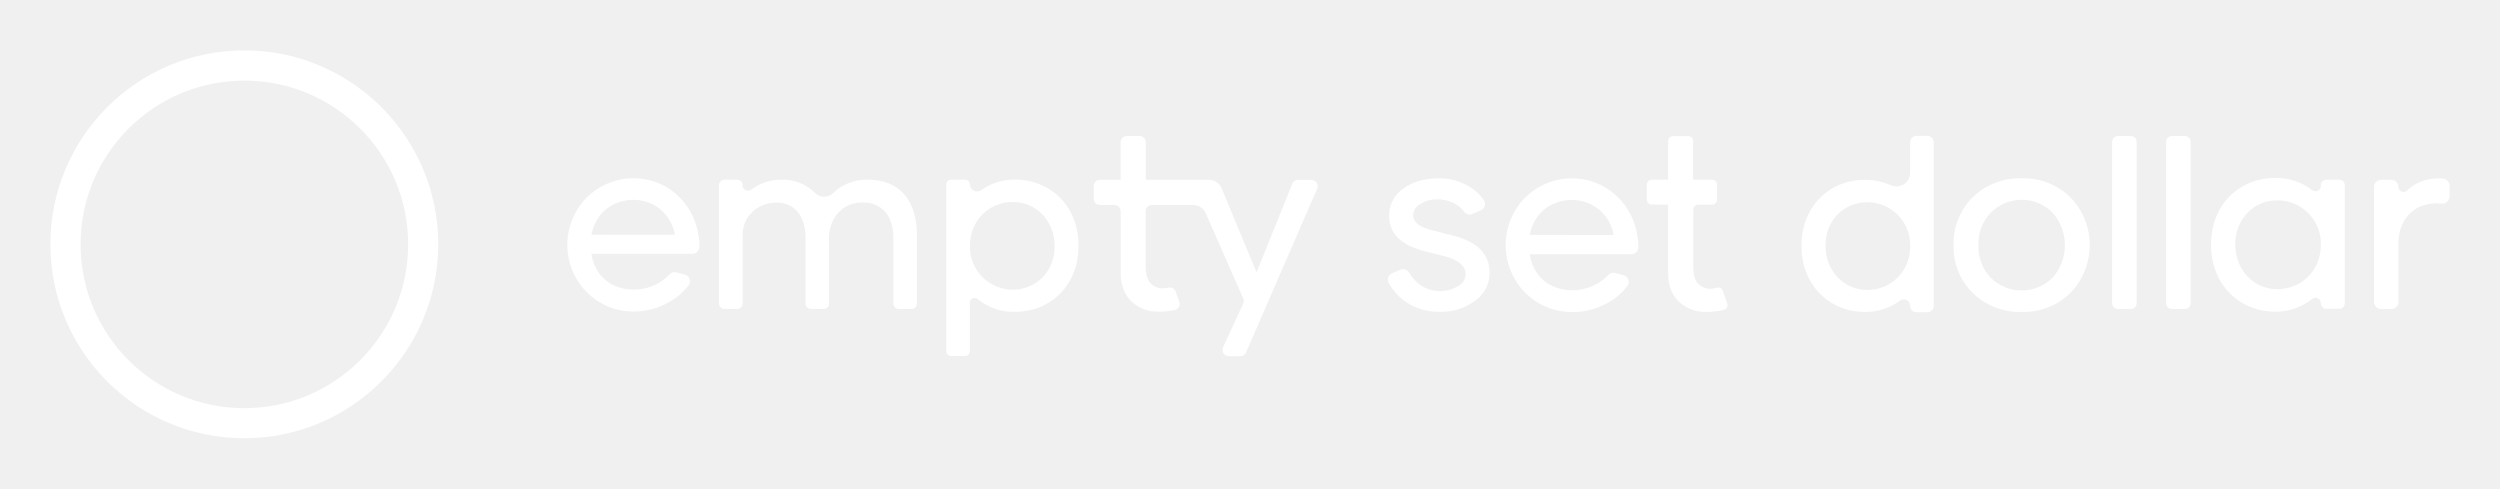
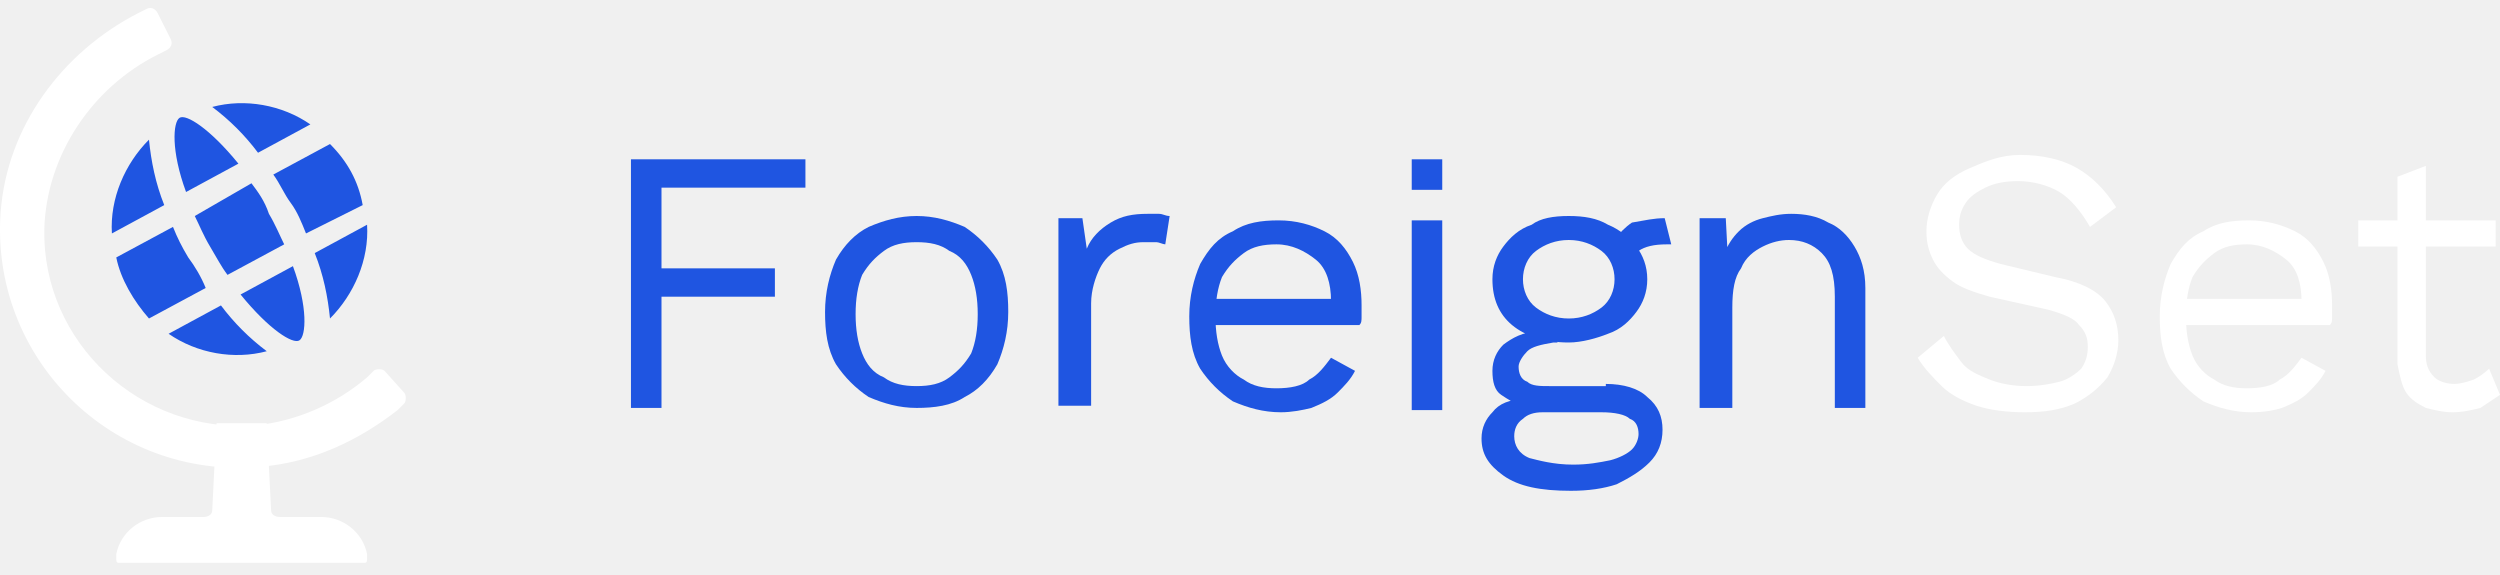
- <svg xmlns="http://www.w3.org/2000/svg" id="Layer_1" data-name="Layer 1" viewBox="0 0 793.72 155.14" version="1.1" width="793.72" height="155.14">
-   <defs id="defs122">
-     <style id="style120">.cls-1{fill:#fff;}</style>
-   </defs>
-   <path class="cls-1" d="M 77.58,139.14 A 61.57,61.57 0 1 1 139.14,77.57 61.64,61.64 0 0 1 77.58,139.14 Z m 0,-113.55 a 52,52 0 1 0 52,52 52,52 0 0 0 -52,-52 z" id="path124" />
-   <path class="cls-1" d="m 620.24,77.82 a 20.5,20.5 0 0 1 6.09,-15.21 21.34,21.34 0 0 1 15.52,-6 21.07,21.07 0 0 1 15.44,6 21.81,21.81 0 0 1 0,30.42 21.06,21.06 0 0 1 -15.44,6 21.33,21.33 0 0 1 -15.52,-6 20.5,20.5 0 0 1 -6.09,-15.21 z m 7.89,0 a 14.16,14.16 0 0 0 3.94,10.41 14,14 0 0 0 19.56,0 15.59,15.59 0 0 0 0,-20.74 13.81,13.81 0 0 0 -19.56,0 14.06,14.06 0 0 0 -3.94,10.33 z" id="path126" />
-   <path class="cls-1" d="m 306.42,57.05 h -4.48 a 1.51,1.51 0 0 0 -1.51,1.51 V 111.51 a 1.51,1.51 0 0 0 1.51,1.51 h 4.48 a 1.52,1.52 0 0 0 1.51,-1.51 V 96.08 a 1.5,1.5 0 0 1 2.53,-1.08 17.86,17.86 0 0 0 11.87,4 c 11,0 20.09,-8.19 20.09,-21 0,-12.81 -9.14,-21 -20.18,-21 a 18.48,18.48 0 0 0 -10.76,3.38 2.24,2.24 0 0 1 -3.55,-1.83 v 0 a 1.52,1.52 0 0 0 -1.51,-1.5 z m 15.13,34.92 a 13.61,13.61 0 0 1 -13.61,-13.79 c 0,-8.63 6.47,-14.06 13.62,-14.06 7.42,0 13.28,6 13.28,14.06 0,8.06 -5.9,13.79 -13.29,13.79 z" id="path128" />
-   <rect class="cls-1" x="670.58" y="43.18" width="7.78" height="54.92" rx="1.84" id="rect130" />
-   <rect class="cls-1" x="687.72" y="43.18" width="7.78" height="54.92" rx="1.84" id="rect132" />
-   <path class="cls-1" d="m 608.48,99.13 h 3.46 a 2,2 0 0 0 2,-2 v -52 a 2,2 0 0 0 -2,-2 h -3.49 a 2,2 0 0 0 -2,2 v 9.7 a 4.34,4.34 0 0 1 -6.09,4 19.89,19.89 0 0 0 -8.32,-1.73 c -11,0 -20.09,8.19 -20.09,20.95 0,12.76 9.14,21 20.18,21 a 18.34,18.34 0 0 0 11,-3.55 2,2 0 0 1 3.28,1.55 v 0 a 2,2 0 0 0 2.07,2.08 z m -15.63,-34.92 a 13.61,13.61 0 0 1 13.63,13.79 c 0,8.63 -6.47,14.06 -13.63,14.06 -7.41,0 -13.28,-6 -13.28,-14.06 0,-8.06 5.87,-13.79 13.28,-13.79 z" id="path134" />
-   <path class="cls-1" d="m 472.94,86.64 a 10.78,10.78 0 0 1 -4.55,8.78 18,18 0 0 1 -11.45,3.58 18.21,18.21 0 0 1 -10.56,-3.13 17.3,17.3 0 0 1 -5.53,-6.12 2.19,2.19 0 0 1 1.11,-3 l 2.66,-1.13 a 2.22,2.22 0 0 1 2.8,1 11.71,11.71 0 0 0 3.39,3.76 10.34,10.34 0 0 0 6.13,2 10.83,10.83 0 0 0 6,-1.54 4.39,4.39 0 0 0 2.39,-3.66 c 0,-2.55 -2,-4.41 -5.85,-5.61 l -6.82,-1.7 q -11.62,-2.93 -11.63,-11.22 a 10.35,10.35 0 0 1 4.43,-8.73 q 4.44,-3.3 11.34,-3.3 a 18.42,18.42 0 0 1 9.55,2.52 14.22,14.22 0 0 1 4.73,4.39 2.21,2.21 0 0 1 -1,3.28 l -2.7,1.13 a 2.09,2.09 0 0 1 -2.52,-0.68 8.7,8.7 0 0 0 -2.91,-2.55 11.54,11.54 0 0 0 -5.73,-1.42 9.64,9.64 0 0 0 -5.24,1.46 4.24,4.24 0 0 0 -2.32,3.58 c 0,2.27 2.14,3.9 6.42,4.87 l 6,1.55 q 11.86,2.88 11.86,11.89 z" id="path136" />
-   <path class="cls-1" d="m 201.17,98.91 a 20.61,20.61 0 0 1 -13.4,-4.8 19.62,19.62 0 0 1 -3.61,-3.84 21.43,21.43 0 0 1 1.28,-26.68 17.87,17.87 0 0 1 2.06,-2 20.9,20.9 0 0 1 13.67,-5 20.34,20.34 0 0 1 11.93,3.79 19.9,19.9 0 0 1 4,3.78 21.3,21.3 0 0 1 4.61,10.28 15.83,15.83 0 0 1 0.35,4 2.21,2.21 0 0 1 -2.2,2.14 h -32.08 a 13.38,13.38 0 0 0 2.32,6 11.81,11.81 0 0 0 4.76,4 14.77,14.77 0 0 0 6.31,1.35 15.88,15.88 0 0 0 6.89,-1.54 14.71,14.71 0 0 0 4.55,-3.33 2.16,2.16 0 0 1 2.12,-0.59 l 2.67,0.69 a 2.2,2.2 0 0 1 1.22,3.44 19.64,19.64 0 0 1 -6.15,5.28 22.65,22.65 0 0 1 -11.3,3.03 z m 13.08,-24.38 a 13.14,13.14 0 0 0 -6.93,-9.6 13.28,13.28 0 0 0 -6.23,-1.47 13.71,13.71 0 0 0 -6.35,1.47 12.56,12.56 0 0 0 -4.64,4 14,14 0 0 0 -2.32,5.58 z" id="path138" />
-   <path class="cls-1" d="m 499.16,99.08 a 20.7,20.7 0 0 1 -13.45,-4.81 20.08,20.08 0 0 1 -3.62,-3.86 21.55,21.55 0 0 1 1.28,-26.79 17.17,17.17 0 0 1 2.07,-2 21,21 0 0 1 13.72,-5 20.81,20.81 0 0 1 16,7.63 21.3,21.3 0 0 1 4.62,10.33 15.48,15.48 0 0 1 0.36,4 2.22,2.22 0 0 1 -2.21,2.15 h -32.21 a 13.56,13.56 0 0 0 2.33,6.07 12,12 0 0 0 4.78,4 14.71,14.71 0 0 0 6.33,1.36 15.81,15.81 0 0 0 6.91,-1.56 14.71,14.71 0 0 0 4.58,-3.34 2.15,2.15 0 0 1 2.12,-0.59 l 2.68,0.7 a 2.21,2.21 0 0 1 1.23,3.45 19.71,19.71 0 0 1 -6.18,5.3 22.68,22.68 0 0 1 -11.34,2.96 z m 13.13,-24.48 a 13.15,13.15 0 0 0 -7,-9.63 13.25,13.25 0 0 0 -6.25,-1.48 13.68,13.68 0 0 0 -6.37,1.48 12.5,12.5 0 0 0 -4.66,4 14,14 0 0 0 -2.33,5.59 z" id="path140" />
-   <path class="cls-1" d="m 755.94,57.09 h 3.27 a 2.23,2.23 0 0 1 2.23,2.23 v 0 a 1.65,1.65 0 0 0 2.83,1.13 13.66,13.66 0 0 1 3.28,-2.32 15.24,15.24 0 0 1 8,-1.44 2.35,2.35 0 0 1 2.17,2.34 v 3.28 a 2.33,2.33 0 0 1 -2.57,2.33 13.44,13.44 0 0 0 -6.13,0.68 10.91,10.91 0 0 0 -3.35,1.94 q -4.2,3.64 -4.2,10.1 v 18.53 a 2.21,2.21 0 0 1 -2.21,2.21 h -3.32 a 2.21,2.21 0 0 1 -2.21,-2.21 v -36.57 a 2.23,2.23 0 0 1 2.21,-2.23 z" id="path142" />
-   <path class="cls-1" d="m 275.57,57.05 a 15.38,15.38 0 0 0 -11.11,4.26 4,4 0 0 1 -5.71,-0.08 14.43,14.43 0 0 0 -10.46,-4.18 15.89,15.89 0 0 0 -9.69,3.1 1.73,1.73 0 0 1 -2.83,-1.33 v -0.07 a 1.7,1.7 0 0 0 -1.71,-1.7 h -4.07 a 1.71,1.71 0 0 0 -1.71,1.7 v 37.63 a 1.72,1.72 0 0 0 1.71,1.71 h 4.07 a 1.71,1.71 0 0 0 1.71,-1.71 v -21.67 a 10.39,10.39 0 0 1 1.37,-5.33 10.88,10.88 0 0 1 9.6,-5.05 c 5.34,0 9,4.21 9,11 v 21.05 a 1.71,1.71 0 0 0 1.7,1.71 h 4.08 a 1.72,1.72 0 0 0 1.71,-1.71 v -18.76 c -0.69,-7.75 3.7,-13.43 10.84,-13.34 5.85,0 9.55,4.3 9.55,11 v 21.1 a 1.72,1.72 0 0 0 1.71,1.71 h 4.07 a 1.71,1.71 0 0 0 1.71,-1.71 v -21.52 c 0.04,-11.27 -5.47,-17.81 -15.54,-17.81 z" id="path144" />
-   <path class="cls-1" d="m 736.85,58.99 a 1.74,1.74 0 0 1 -2.85,1.34 18.23,18.23 0 0 0 -11.71,-3.83 c -11.15,0 -20.31,8.28 -20.31,21.19 0,12.91 9.24,21.27 20.4,21.27 a 18.39,18.39 0 0 0 11.63,-4 1.73,1.73 0 0 1 2.84,1.34 v 0 a 1.75,1.75 0 0 0 1.75,1.75 h 4.09 a 1.75,1.75 0 0 0 1.75,-1.67 v -37.58 a 1.75,1.75 0 0 0 -1.75,-1.75 h -4.09 a 1.75,1.75 0 0 0 -1.75,1.75 z m -13.86,32.82 c -7.41,0 -13.33,-6.1 -13.33,-14.21 0,-8.11 5.92,-14 13.33,-14 a 13.77,13.77 0 0 1 13.86,14 c 0,8.72 -6.53,14.21 -13.86,14.21 z" id="path146" />
-   <path class="cls-1" d="m 547.01,92.43 -0.64,-0.35 z" id="path148" />
-   <path class="cls-1" d="m 547.01,92.43 a 1.44,1.44 0 0 0 -1.92,-1.05 l -0.3,0.07 a 8.3,8.3 0 0 1 -1.86,0.22 5.33,5.33 0 0 1 -3.7,-1.51 c -1.1,-1 -1.64,-2.92 -1.64,-5.74 v -17.87 a 1.57,1.57 0 0 1 1.57,-1.57 h 4.39 a 1.57,1.57 0 0 0 1.57,-1.57 v -4.79 a 1.57,1.57 0 0 0 -1.57,-1.57 h -6 v -12.27 a 1.57,1.57 0 0 0 -1.57,-1.57 h -4.8 a 1.56,1.56 0 0 0 -1.56,1.57 v 12.27 h -5.21 a 1.56,1.56 0 0 0 -1.56,1.57 v 4.76 a 1.56,1.56 0 0 0 1.56,1.57 h 5.21 v 22 c 0,3.79 1.22,6.76 3.49,8.88 a 12,12 0 0 0 8.58,3.19 23.59,23.59 0 0 0 5.6,-0.62 1.58,1.58 0 0 0 1.09,-2.06 l -1.41,-4" id="path150" />
-   <path class="cls-1" d="m 412.13,57.09 a 2,2 0 0 0 -1.84,1.24 l -11.27,27.94 h -0.17 l -11,-26.51 a 4.33,4.33 0 0 0 -4,-2.67 h -20.07 v -11.93 a 2,2 0 0 0 -2,-2 h -4 a 2,2 0 0 0 -2,2 v 11.93 h -6.53 a 2,2 0 0 0 -2,2 v 4 a 2,2 0 0 0 2,2 h 4.55 a 2,2 0 0 1 2,2 v 19.79 q 0.09,5.68 3.49,8.88 a 12,12 0 0 0 8.58,3.19 23.61,23.61 0 0 0 5.16,-0.52 2,2 0 0 0 1.38,-2.59 l -1.15,-3.25 a 2,2 0 0 0 -2.33,-1.27 v 0 a 8.14,8.14 0 0 1 -1.85,0.22 5.36,5.36 0 0 1 -3.71,-1.51 q -1.63,-1.51 -1.64,-5.74 v -17.2 a 2,2 0 0 1 2,-2 h 13.07 a 4.34,4.34 0 0 1 4,2.59 l 11.91,27.07 a 2,2 0 0 1 0,1.63 L 388.3,110.26 a 2,2 0 0 0 1.8,2.82 h 3.69 a 2,2 0 0 0 1.82,-1.19 L 418.2,59.89 a 2,2 0 0 0 -1.82,-2.77 z" id="path152" />
+ <svg xmlns="http://www.w3.org/2000/svg" width="100" height="23" viewBox="0 0 100 23" fill="none">
+   <path d="M32.217 7.506H26.46V10.734H30.996V11.868H26.46V16.317H25.238V6.372H32.217V7.506Z" fill="#1F55E1" />
+   <path d="M36.666 8.64C37.364 8.64 37.975 8.815 38.586 9.076C39.109 9.425 39.545 9.861 39.894 10.385C40.243 10.995 40.33 11.693 40.33 12.478C40.33 13.264 40.156 13.961 39.894 14.572C39.545 15.183 39.109 15.619 38.586 15.881C38.062 16.23 37.364 16.317 36.666 16.317C35.968 16.317 35.358 16.142 34.747 15.881C34.224 15.532 33.788 15.096 33.439 14.572C33.09 13.961 33.002 13.264 33.002 12.478C33.002 11.693 33.177 10.995 33.439 10.385C33.788 9.774 34.224 9.338 34.747 9.076C35.358 8.815 35.968 8.64 36.666 8.64ZM36.666 9.687C36.143 9.687 35.707 9.774 35.358 10.036C35.009 10.297 34.747 10.559 34.486 10.995C34.311 11.432 34.224 11.955 34.224 12.566C34.224 13.176 34.311 13.7 34.486 14.136C34.66 14.572 34.922 14.921 35.358 15.095C35.707 15.357 36.143 15.444 36.666 15.444C37.19 15.444 37.626 15.357 37.975 15.095C38.324 14.834 38.586 14.572 38.847 14.136C39.022 13.7 39.109 13.176 39.109 12.566C39.109 11.955 39.022 11.432 38.847 10.995C38.673 10.559 38.411 10.21 37.975 10.036C37.626 9.774 37.19 9.687 36.666 9.687Z" fill="#1F55E1" />
+   <path d="M42.337 16.317V8.727H43.296L43.471 9.949C43.645 9.512 43.994 9.164 44.43 8.902C44.867 8.64 45.303 8.553 45.913 8.553C46.001 8.553 46.175 8.553 46.35 8.553C46.524 8.553 46.611 8.64 46.786 8.64L46.611 9.774C46.524 9.774 46.35 9.687 46.262 9.687C46.088 9.687 45.913 9.687 45.739 9.687C45.39 9.687 45.128 9.774 44.779 9.949C44.43 10.123 44.169 10.385 43.994 10.734C43.82 11.083 43.645 11.606 43.645 12.13V16.23H42.337V16.317Z" fill="#1F55E1" />
+   <path d="M51.235 16.491C50.537 16.491 49.926 16.317 49.316 16.055C48.792 15.706 48.356 15.27 48.007 14.747C47.658 14.136 47.571 13.438 47.571 12.653C47.571 11.868 47.745 11.17 48.007 10.559C48.356 9.949 48.705 9.512 49.316 9.251C49.839 8.902 50.45 8.815 51.148 8.815C51.846 8.815 52.456 8.989 52.98 9.251C53.503 9.512 53.852 9.949 54.114 10.472C54.375 10.995 54.463 11.606 54.463 12.217C54.463 12.391 54.463 12.566 54.463 12.653C54.463 12.827 54.463 12.915 54.375 13.002H48.269V11.955H53.852L53.241 12.042C53.241 11.344 53.067 10.734 52.631 10.385C52.194 10.036 51.671 9.774 51.06 9.774C50.537 9.774 50.101 9.861 49.752 10.123C49.403 10.385 49.141 10.646 48.879 11.083C48.705 11.519 48.618 12.042 48.618 12.653C48.618 13.264 48.705 13.787 48.879 14.223C49.054 14.659 49.403 15.008 49.752 15.183C50.101 15.444 50.537 15.532 51.06 15.532C51.584 15.532 52.107 15.444 52.369 15.183C52.718 15.008 52.98 14.659 53.241 14.31L54.201 14.834C54.026 15.183 53.765 15.444 53.503 15.706C53.241 15.968 52.892 16.142 52.456 16.317C52.107 16.404 51.671 16.491 51.235 16.491Z" fill="#1F55E1" />
+   <path d="M57.69 8.815H56.469V16.404H57.69V8.815Z" fill="#1F55E1" />
+   <path d="M57.69 6.372H56.469V7.593H57.69V6.372Z" fill="#1F55E1" />
+   <path d="M64.233 15.357C64.931 15.357 65.542 15.532 65.891 15.881C66.327 16.23 66.501 16.666 66.501 17.189C66.501 17.713 66.327 18.149 65.978 18.498C65.629 18.847 65.193 19.108 64.669 19.37C64.146 19.545 63.535 19.632 62.837 19.632C61.616 19.632 60.744 19.457 60.133 19.021C59.522 18.585 59.261 18.149 59.261 17.538C59.261 17.102 59.435 16.753 59.697 16.491C59.959 16.142 60.395 15.968 61.005 15.968L60.918 16.23C60.569 16.142 60.307 15.968 60.046 15.793C59.784 15.619 59.697 15.27 59.697 14.834C59.697 14.398 59.871 14.049 60.133 13.787C60.482 13.525 60.918 13.264 61.529 13.264L62.314 13.7H62.139C61.616 13.787 61.267 13.874 61.093 14.049C60.918 14.223 60.744 14.485 60.744 14.659C60.744 14.921 60.831 15.183 61.093 15.27C61.267 15.444 61.616 15.444 61.965 15.444H64.233V15.357ZM62.75 8.64C63.361 8.64 63.884 8.727 64.32 8.989C64.757 9.163 65.193 9.512 65.454 9.861C65.716 10.21 65.891 10.646 65.891 11.17C65.891 11.693 65.716 12.13 65.454 12.478C65.193 12.827 64.844 13.176 64.32 13.351C63.884 13.525 63.273 13.7 62.75 13.7C61.79 13.7 61.005 13.438 60.482 13.002C59.959 12.566 59.697 11.955 59.697 11.17C59.697 10.646 59.871 10.21 60.133 9.861C60.395 9.512 60.744 9.163 61.267 8.989C61.616 8.727 62.139 8.64 62.75 8.64ZM62.925 18.585C63.535 18.585 63.971 18.498 64.407 18.411C64.757 18.323 65.105 18.149 65.28 17.974C65.454 17.8 65.542 17.538 65.542 17.364C65.542 17.102 65.454 16.84 65.193 16.753C65.018 16.579 64.582 16.491 64.059 16.491H61.703C61.354 16.491 61.093 16.579 60.918 16.753C60.656 16.927 60.569 17.189 60.569 17.451C60.569 17.8 60.744 18.149 61.18 18.323C61.529 18.41 62.139 18.585 62.925 18.585ZM62.75 9.6C62.227 9.6 61.79 9.774 61.441 10.036C61.093 10.297 60.918 10.734 60.918 11.17C60.918 11.606 61.093 12.042 61.441 12.304C61.79 12.566 62.227 12.74 62.75 12.74C63.273 12.74 63.71 12.566 64.059 12.304C64.407 12.042 64.582 11.606 64.582 11.17C64.582 10.734 64.407 10.297 64.059 10.036C63.71 9.774 63.273 9.6 62.75 9.6ZM66.588 8.727L66.85 9.774C66.85 9.774 66.85 9.774 66.763 9.774C66.763 9.774 66.763 9.774 66.676 9.774C66.152 9.774 65.803 9.861 65.542 10.036C65.28 10.21 65.105 10.559 65.105 10.995L64.582 10.472C64.582 10.123 64.407 9.861 64.582 9.6C64.757 9.338 65.018 9.076 65.28 8.902C65.803 8.815 66.152 8.727 66.588 8.727C66.501 8.727 66.501 8.727 66.588 8.727C66.501 8.727 66.588 8.727 66.588 8.727Z" fill="#1F55E1" />
+   <path d="M67.984 16.317V8.727H69.031L69.118 10.385L68.944 10.21C69.118 9.774 69.293 9.512 69.555 9.251C69.816 8.989 70.165 8.815 70.514 8.727C70.863 8.64 71.212 8.553 71.648 8.553C72.172 8.553 72.695 8.64 73.131 8.902C73.567 9.076 73.916 9.425 74.178 9.861C74.44 10.298 74.614 10.821 74.614 11.519V16.317H73.393V11.868C73.393 10.995 73.218 10.472 72.87 10.123C72.52 9.774 72.084 9.6 71.561 9.6C71.212 9.6 70.863 9.687 70.514 9.861C70.165 10.036 69.816 10.298 69.642 10.734C69.38 11.083 69.293 11.606 69.293 12.304V16.317H67.984Z" fill="#1F55E1" />
+   <path d="M80.808 6.197C81.68 6.197 82.466 6.372 83.076 6.721C83.687 7.07 84.21 7.593 84.646 8.291L83.6 9.076C83.251 8.466 82.814 7.942 82.378 7.68C81.942 7.419 81.331 7.244 80.721 7.244C80.197 7.244 79.761 7.332 79.412 7.506C79.063 7.68 78.802 7.855 78.627 8.117C78.453 8.378 78.365 8.64 78.365 8.989C78.365 9.338 78.453 9.687 78.714 9.949C78.976 10.21 79.412 10.385 80.023 10.559L82.204 11.083C83.163 11.257 83.861 11.606 84.21 12.042C84.559 12.479 84.734 13.002 84.734 13.613C84.734 14.136 84.559 14.659 84.297 15.095C83.948 15.532 83.512 15.881 82.989 16.142C82.378 16.404 81.768 16.491 80.983 16.491C80.285 16.491 79.587 16.404 79.063 16.23C78.54 16.055 78.016 15.793 77.668 15.444C77.319 15.096 76.97 14.747 76.708 14.31L77.755 13.438C77.929 13.787 78.191 14.136 78.453 14.485C78.714 14.834 79.15 15.008 79.587 15.183C80.023 15.357 80.546 15.444 81.07 15.444C81.593 15.444 82.029 15.357 82.378 15.27C82.727 15.183 83.076 14.921 83.251 14.747C83.425 14.485 83.512 14.223 83.512 13.874C83.512 13.525 83.425 13.264 83.163 13.002C82.989 12.74 82.553 12.566 81.942 12.391L79.587 11.868C78.976 11.693 78.453 11.519 78.104 11.257C77.755 10.995 77.493 10.734 77.319 10.385C77.144 10.036 77.057 9.687 77.057 9.251C77.057 8.727 77.231 8.204 77.493 7.768C77.755 7.332 78.191 6.983 78.802 6.721C79.412 6.459 80.023 6.197 80.808 6.197Z" fill="#FFF" />
+   <path d="M90.055 16.491C89.357 16.491 88.746 16.317 88.136 16.055C87.612 15.706 87.176 15.27 86.827 14.747C86.478 14.136 86.391 13.438 86.391 12.653C86.391 11.868 86.566 11.17 86.827 10.559C87.176 9.949 87.525 9.512 88.136 9.251C88.659 8.902 89.27 8.815 89.968 8.815C90.666 8.815 91.276 8.989 91.8 9.251C92.323 9.512 92.672 9.949 92.934 10.472C93.195 10.995 93.283 11.606 93.283 12.217C93.283 12.391 93.283 12.566 93.283 12.653C93.283 12.827 93.283 12.915 93.195 13.002H87.089V11.955H92.672L92.061 12.042C92.061 11.344 91.887 10.734 91.451 10.385C91.015 10.036 90.491 9.774 89.881 9.774C89.357 9.774 88.921 9.861 88.572 10.123C88.223 10.385 87.961 10.646 87.7 11.083C87.525 11.519 87.438 12.042 87.438 12.653C87.438 13.264 87.525 13.787 87.7 14.223C87.874 14.659 88.223 15.008 88.572 15.183C88.921 15.444 89.357 15.532 89.881 15.532C90.404 15.532 90.927 15.444 91.189 15.183C91.538 15.008 91.8 14.659 92.061 14.31L93.021 14.834C92.847 15.183 92.585 15.444 92.323 15.706C92.061 15.968 91.713 16.142 91.276 16.317C91.015 16.404 90.578 16.491 90.055 16.491Z" fill="#FFF" />
+   <path d="M99.826 8.815V9.861H94.33V8.815H99.826ZM97.034 6.634V14.223C97.034 14.572 97.121 14.834 97.383 15.096C97.557 15.27 97.906 15.357 98.168 15.357C98.43 15.357 98.691 15.27 98.953 15.183C99.128 15.096 99.389 14.921 99.564 14.747L100 15.793C99.738 15.968 99.477 16.142 99.215 16.317C98.866 16.404 98.517 16.491 98.081 16.491C97.732 16.491 97.383 16.404 97.034 16.317C96.685 16.142 96.423 15.968 96.249 15.706C96.074 15.444 95.987 15.008 95.9 14.572V7.07L97.034 6.634Z" fill="#FFF" />
+   <path d="M14.683 22.162C14.508 21.289 13.723 20.679 12.851 20.679H11.193C11.019 20.679 10.844 20.591 10.844 20.417L10.67 16.927H8.663L8.489 20.417C8.489 20.591 8.315 20.679 8.14 20.679H6.483C5.61 20.679 4.825 21.289 4.651 22.162V22.336C4.651 22.423 4.651 22.511 4.738 22.511H14.596C14.683 22.511 14.683 22.423 14.683 22.336V22.162Z" fill="#FFF" />
+   <path d="M10.408 18.672C4.476 19.196 -0.409 14.31 0.027 8.466C0.289 5.063 2.47 2.097 5.523 0.527L5.872 0.353C6.046 0.265 6.221 0.353 6.308 0.527L6.832 1.574C6.919 1.748 6.832 1.923 6.657 2.01L6.308 2.185C3.691 3.493 1.859 6.197 1.772 9.163C1.685 13.7 5.61 17.364 10.234 17.015C11.891 16.84 13.461 16.142 14.683 15.095L14.944 14.834C15.032 14.747 15.293 14.747 15.381 14.834L16.166 15.706C16.253 15.793 16.253 16.055 16.166 16.142L15.904 16.404C14.334 17.625 12.502 18.498 10.408 18.672Z" fill="#FFF" />
+   <path d="M12.24 9.338C12.066 8.902 11.891 8.466 11.63 8.117C11.368 7.768 11.193 7.331 10.932 6.982L13.2 5.761C13.898 6.459 14.334 7.244 14.508 8.204L12.24 9.338ZM9.536 6.546C8.402 5.151 7.442 4.54 7.18 4.714C6.919 4.889 6.832 6.023 7.442 7.68L9.536 6.546ZM9.623 11.78C10.757 13.176 11.717 13.787 11.979 13.613C12.24 13.438 12.327 12.304 11.717 10.646L9.623 11.78ZM10.059 7.331L7.791 8.64C7.966 8.989 8.14 9.425 8.402 9.861C8.664 10.297 8.838 10.646 9.1 10.995L11.368 9.774C11.193 9.425 11.019 8.989 10.757 8.553C10.583 8.029 10.321 7.68 10.059 7.331ZM7.529 10.297C7.268 9.861 7.093 9.512 6.919 9.076L4.651 10.297C4.825 11.17 5.349 12.042 5.959 12.74L8.227 11.519C8.053 11.083 7.791 10.646 7.529 10.297ZM8.838 12.217L6.744 13.351C7.878 14.136 9.361 14.398 10.67 14.049C9.972 13.525 9.361 12.915 8.838 12.217ZM12.589 10.123C12.938 10.995 13.113 11.868 13.2 12.74C14.159 11.78 14.77 10.385 14.683 8.989L12.589 10.123ZM10.321 6.11L12.415 4.976C11.281 4.191 9.798 3.929 8.489 4.278C9.187 4.802 9.798 5.412 10.321 6.11ZM6.57 8.204C6.221 7.331 6.046 6.459 5.959 5.587C5 6.546 4.389 7.942 4.476 9.338L6.57 8.204Z" fill="#1F55E1" />
</svg>
